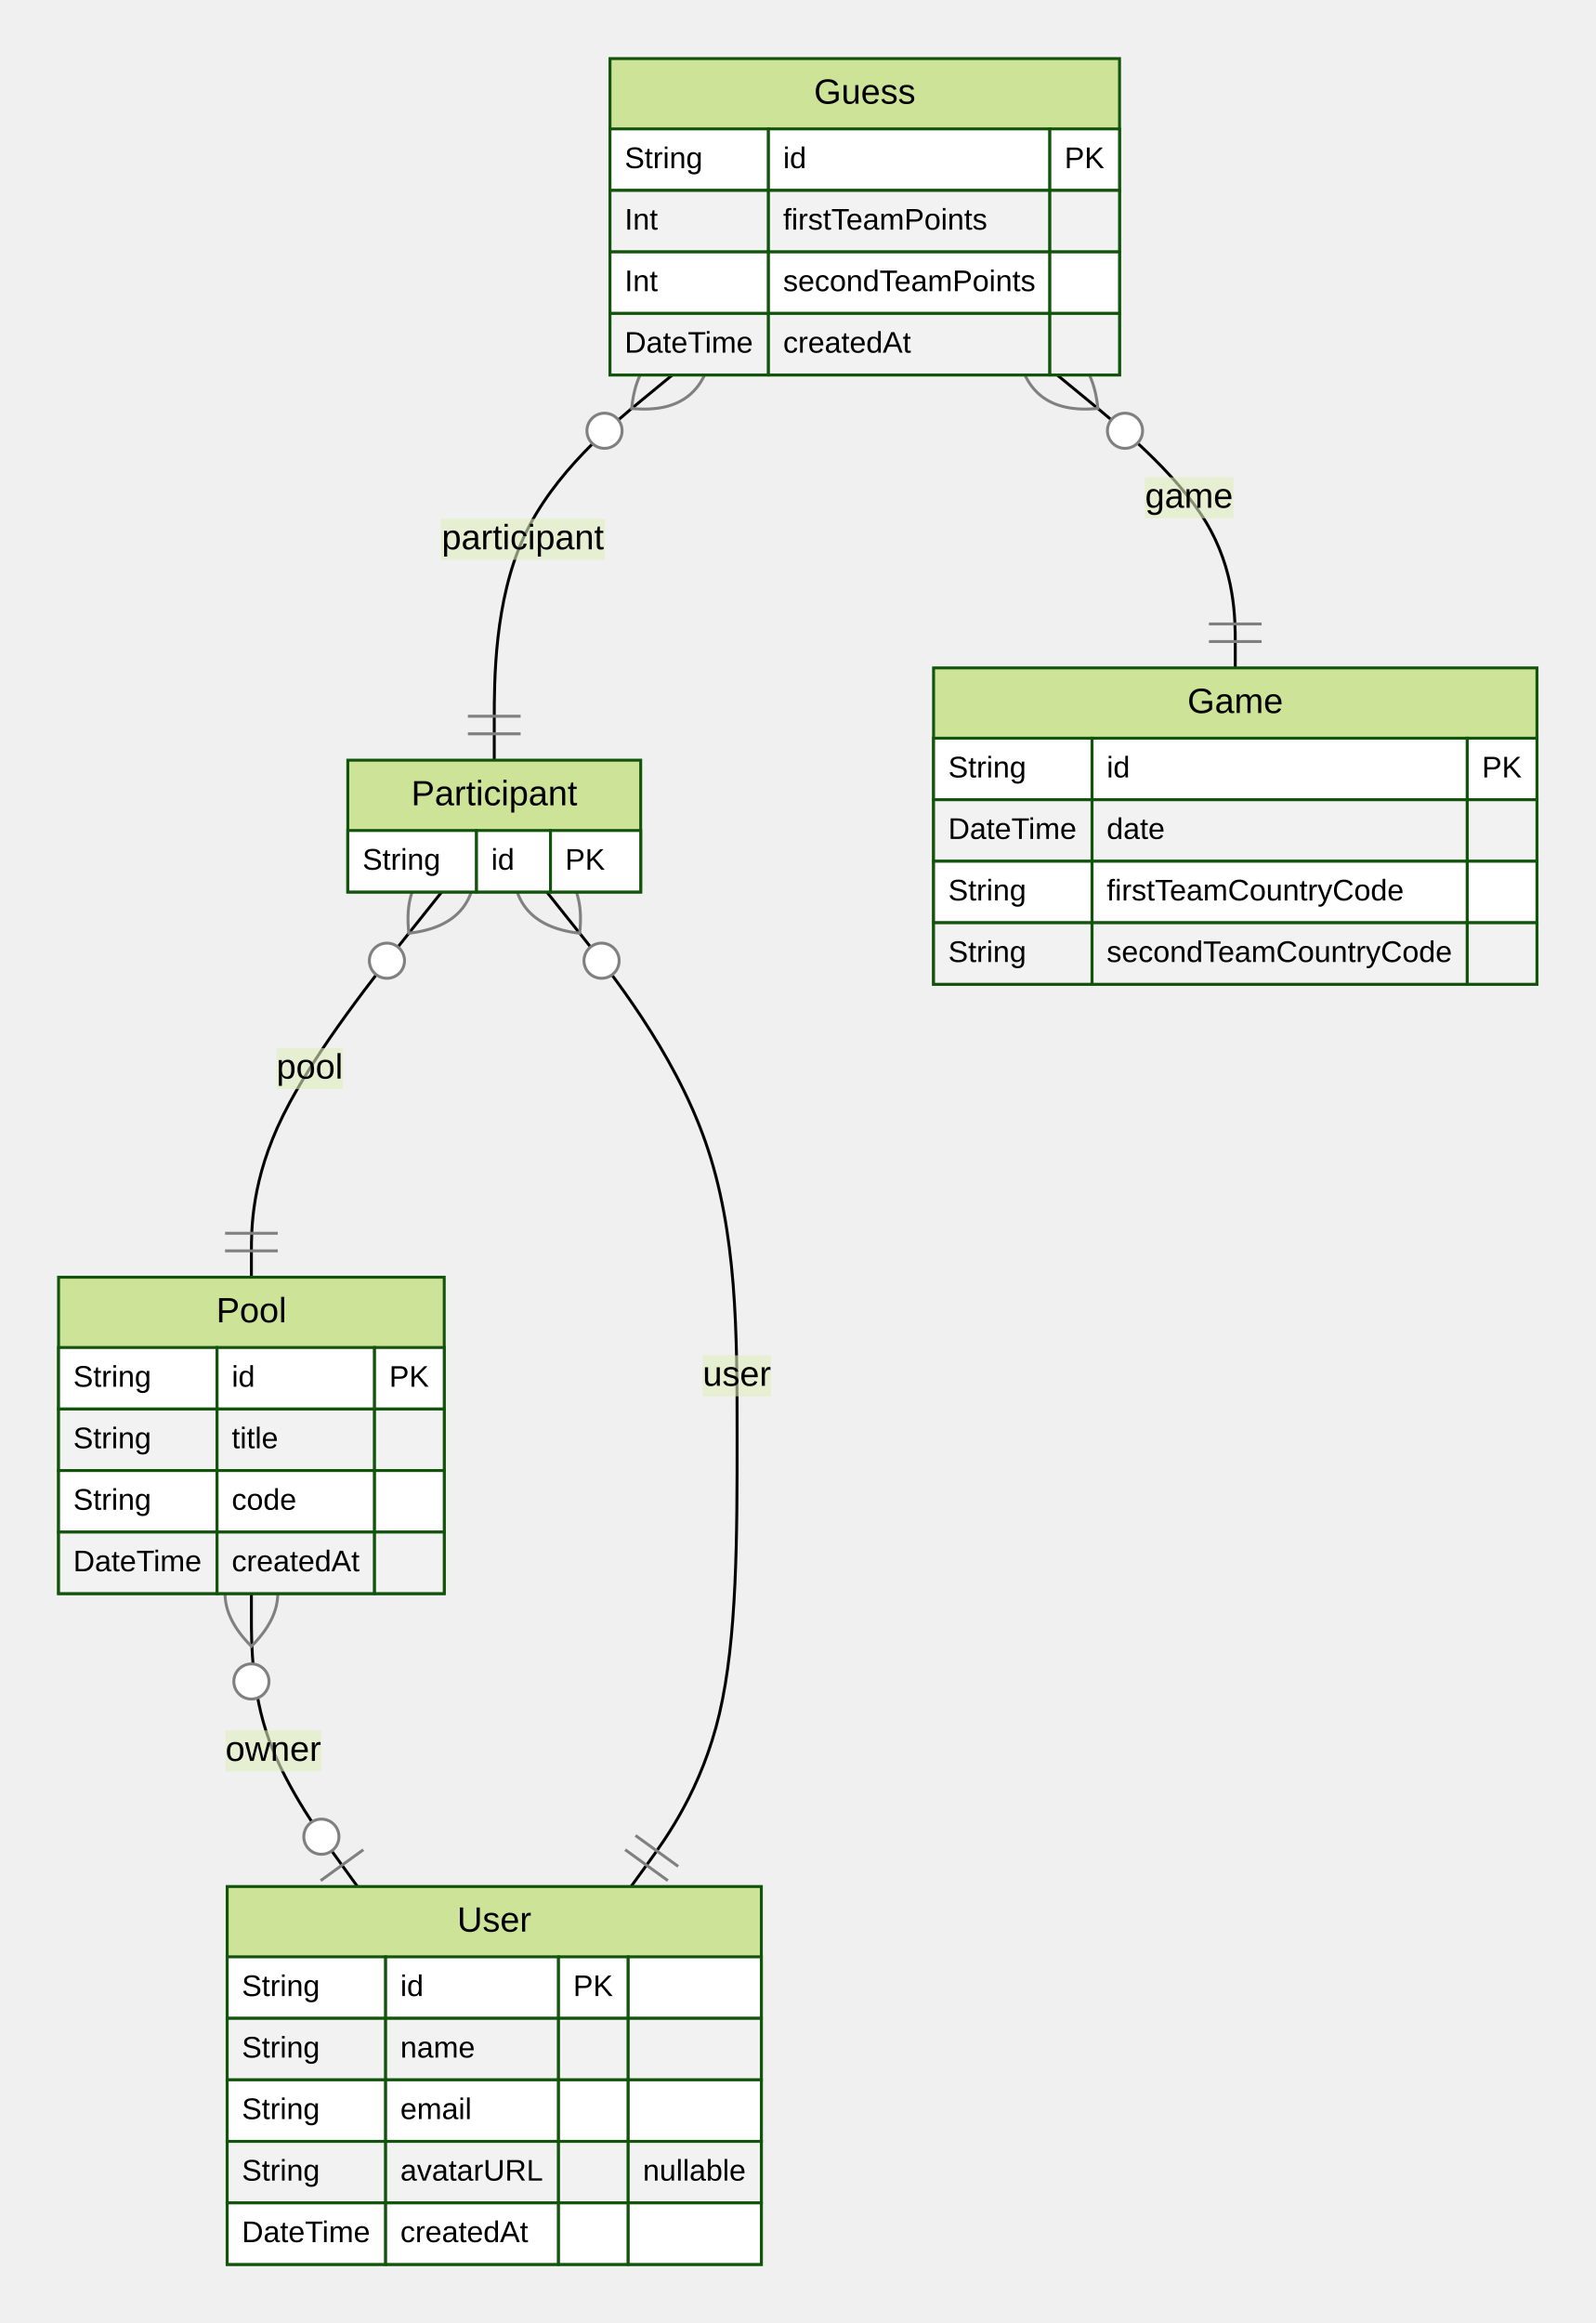
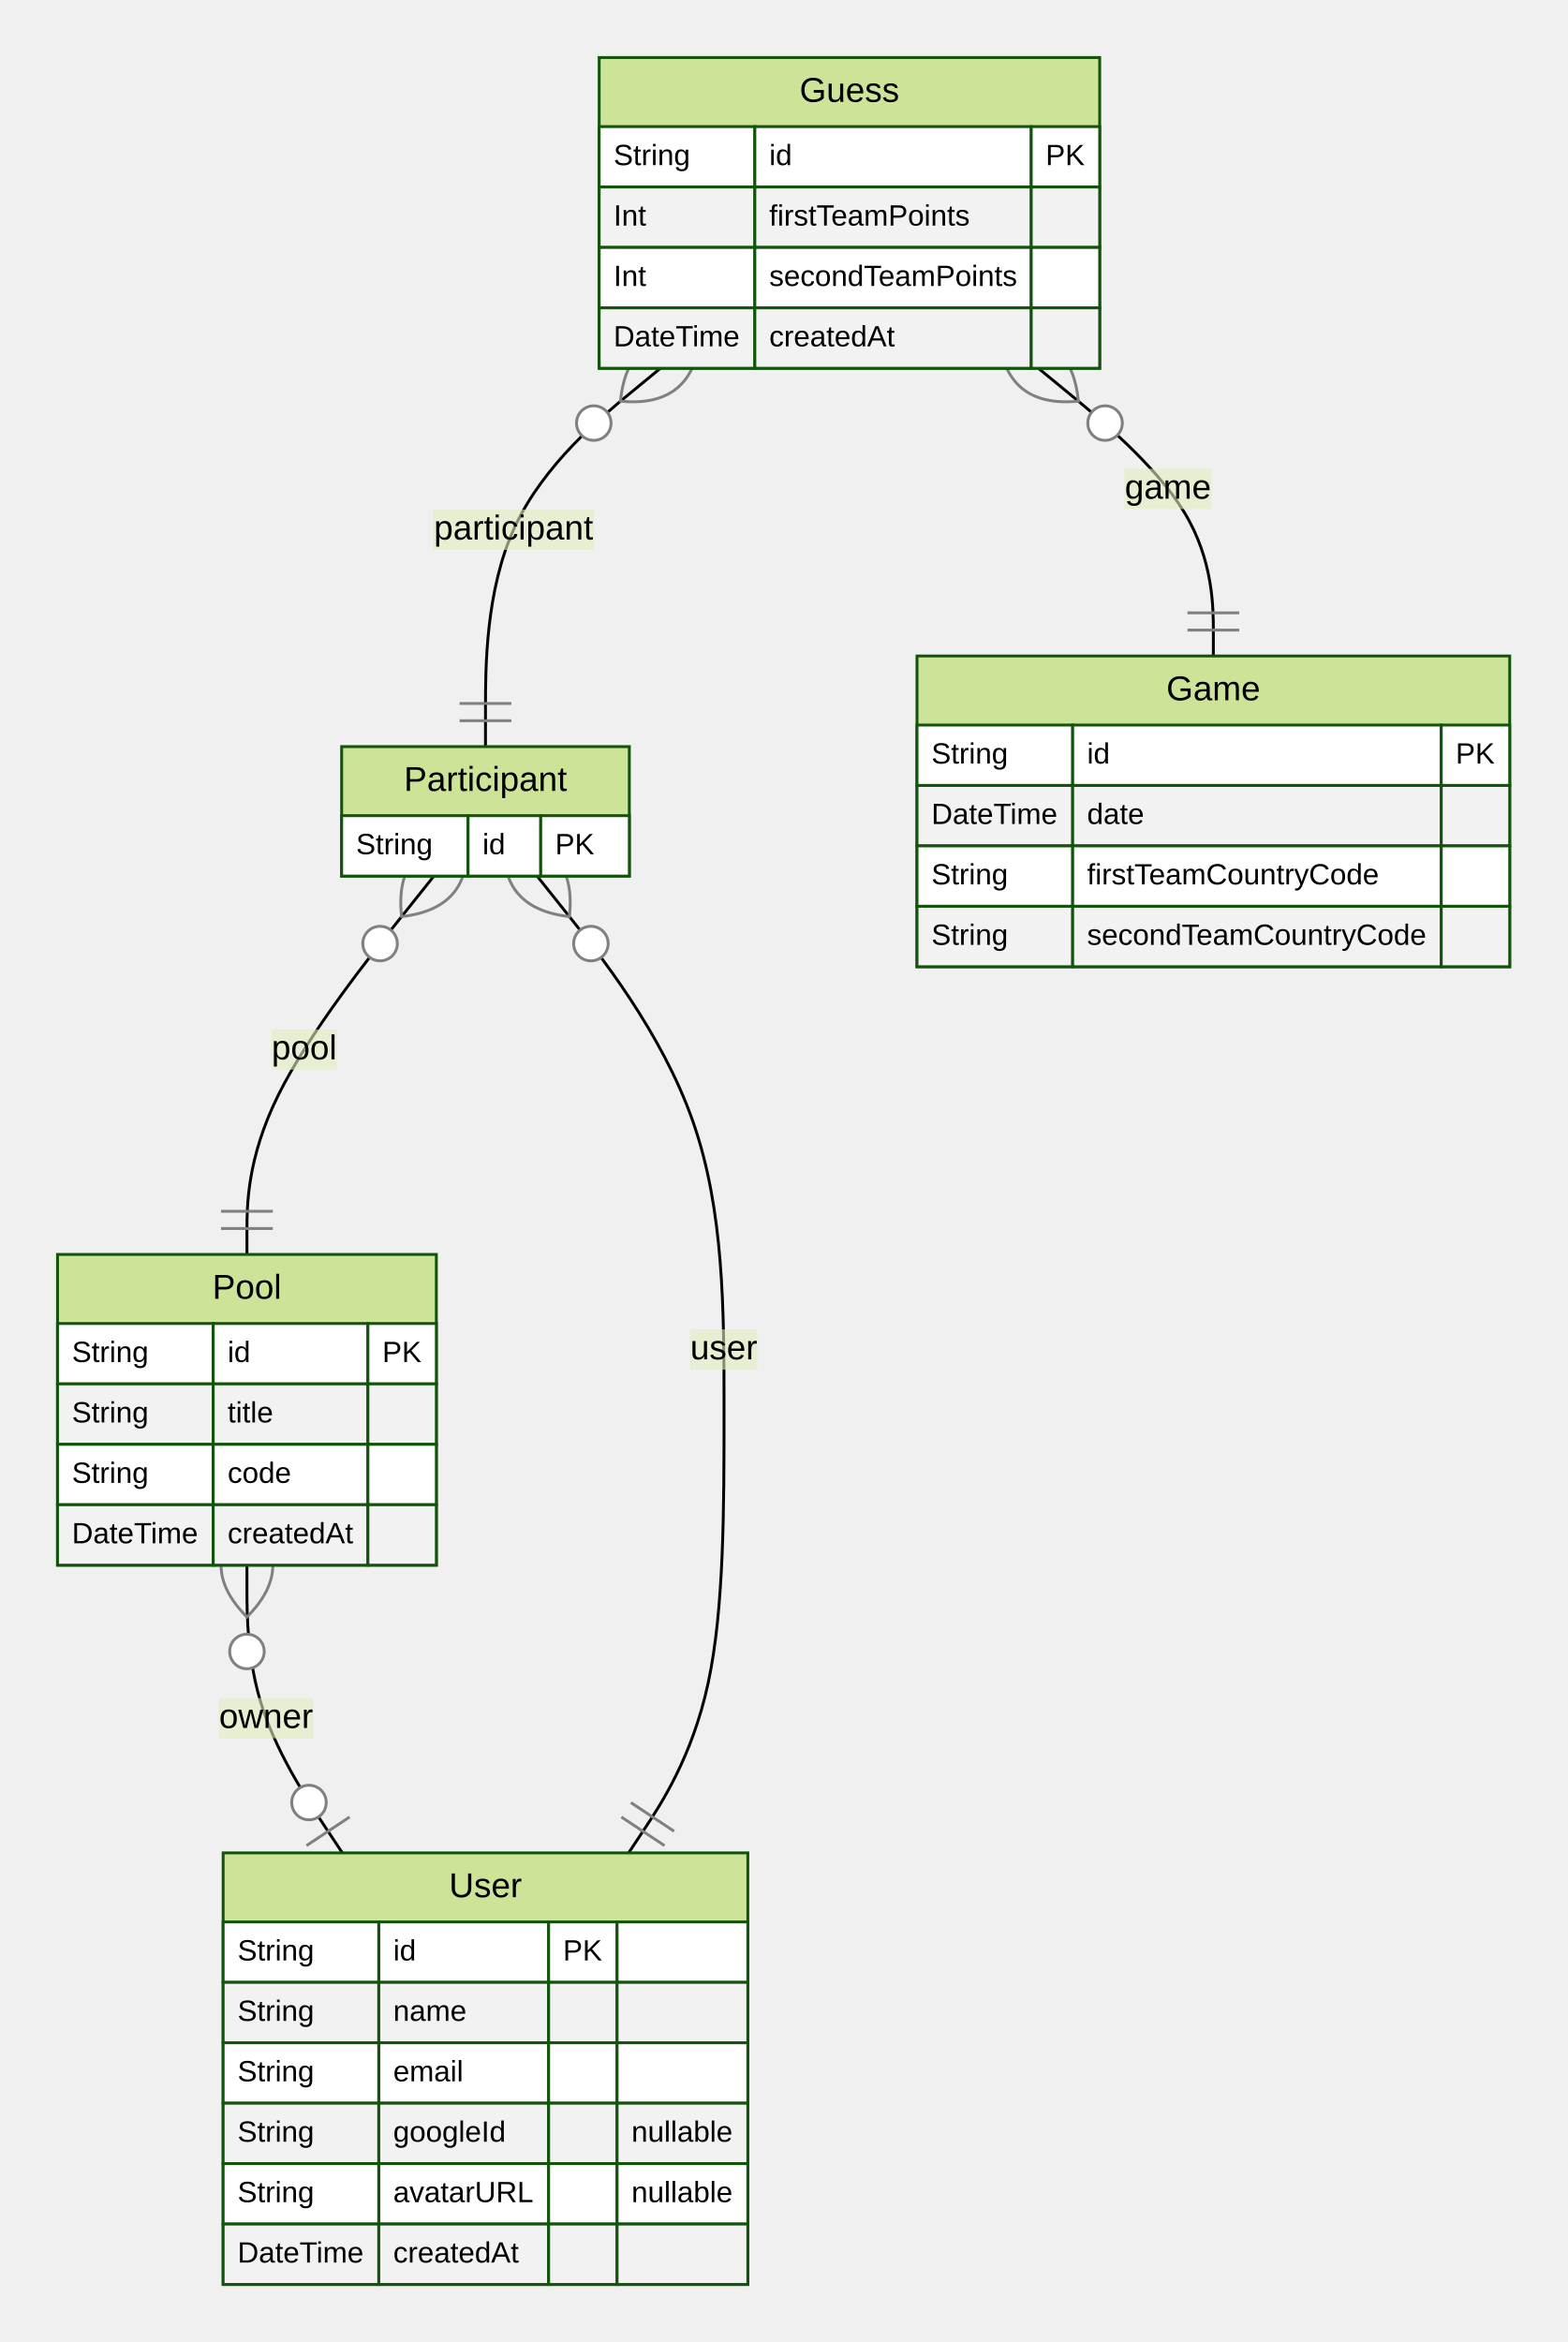
- <svg xmlns="http://www.w3.org/2000/svg" aria-labelledby="chart-title-mermaid-0 chart-desc-mermaid-0" role="img" viewBox="0 0 544.791 793" style="max-width: 544.791px; background-color: white;" width="100%" id="mermaid-0">
+ <svg xmlns="http://www.w3.org/2000/svg" aria-labelledby="chart-title-mermaid-0 chart-desc-mermaid-0" role="img" viewBox="0 0 544.791 814" style="max-width: 544.791px; background-color: white;" width="100%" id="mermaid-0">
  <style>#mermaid-0 {font-family:"trebuchet ms",verdana,arial,sans-serif;font-size:16px;fill:#000000;}#mermaid-0 .error-icon{fill:#552222;}#mermaid-0 .error-text{fill:#552222;stroke:#552222;}#mermaid-0 .edge-thickness-normal{stroke-width:2px;}#mermaid-0 .edge-thickness-thick{stroke-width:3.5px;}#mermaid-0 .edge-pattern-solid{stroke-dasharray:0;}#mermaid-0 .edge-pattern-dashed{stroke-dasharray:3;}#mermaid-0 .edge-pattern-dotted{stroke-dasharray:2;}#mermaid-0 .marker{fill:#000000;stroke:#000000;}#mermaid-0 .marker.cross{stroke:#000000;}#mermaid-0 svg{font-family:"trebuchet ms",verdana,arial,sans-serif;font-size:16px;}#mermaid-0 .entityBox{fill:#cde498;stroke:#13540c;}#mermaid-0 .attributeBoxOdd{fill:#ffffff;stroke:#13540c;}#mermaid-0 .attributeBoxEven{fill:#f2f2f2;stroke:#13540c;}#mermaid-0 .relationshipLabelBox{fill:hsl(78.158, 58.462%, 84.51%);opacity:0.7;background-color:hsl(78.158, 58.462%, 84.51%);}#mermaid-0 .relationshipLabelBox rect{opacity:0.5;}#mermaid-0 .relationshipLine{stroke:#000000;}#mermaid-0 :root{--mermaid-font-family:"trebuchet ms",verdana,arial,sans-serif;}</style>
  <g />
  <defs>
    <marker orient="auto" markerHeight="18" markerWidth="18" refY="9" refX="0" id="ONLY_ONE_START">
      <path d="M9,0 L9,18 M15,0 L15,18" fill="none" stroke="gray" />
    </marker>
  </defs>
  <defs>
    <marker orient="auto" markerHeight="18" markerWidth="18" refY="9" refX="18" id="ONLY_ONE_END">
      <path d="M3,0 L3,18 M9,0 L9,18" fill="none" stroke="gray" />
    </marker>
  </defs>
  <defs>
    <marker orient="auto" markerHeight="18" markerWidth="30" refY="9" refX="0" id="ZERO_OR_ONE_START">
      <circle r="6" cy="9" cx="21" fill="white" stroke="gray" />
      <path d="M9,0 L9,18" fill="none" stroke="gray" />
    </marker>
  </defs>
  <defs>
    <marker orient="auto" markerHeight="18" markerWidth="30" refY="9" refX="30" id="ZERO_OR_ONE_END">
      <circle r="6" cy="9" cx="9" fill="white" stroke="gray" />
      <path d="M21,0 L21,18" fill="none" stroke="gray" />
    </marker>
  </defs>
  <defs>
    <marker orient="auto" markerHeight="36" markerWidth="45" refY="18" refX="18" id="ONE_OR_MORE_START">
      <path d="M0,18 Q 18,0 36,18 Q 18,36 0,18 M42,9 L42,27" fill="none" stroke="gray" />
    </marker>
  </defs>
  <defs>
    <marker orient="auto" markerHeight="36" markerWidth="45" refY="18" refX="27" id="ONE_OR_MORE_END">
      <path d="M3,9 L3,27 M9,18 Q27,0 45,18 Q27,36 9,18" fill="none" stroke="gray" />
    </marker>
  </defs>
  <defs>
    <marker orient="auto" markerHeight="36" markerWidth="57" refY="18" refX="18" id="ZERO_OR_MORE_START">
      <circle r="6" cy="18" cx="48" fill="white" stroke="gray" />
      <path d="M0,18 Q18,0 36,18 Q18,36 0,18" fill="none" stroke="gray" />
    </marker>
  </defs>
  <defs>
    <marker orient="auto" markerHeight="36" markerWidth="57" refY="18" refX="39" id="ZERO_OR_MORE_END">
      <circle r="6" cy="18" cx="9" fill="white" stroke="gray" />
      <path d="M21,18 Q39,0 57,18 Q39,36 21,18" fill="none" stroke="gray" />
    </marker>
  </defs>
-   <path marker-start="url(#ZERO_OR_MORE_START)" marker-end="url(#ZERO_OR_ONE_END)" fill="none" stroke="gray" d="M85.841,544L85.841,552.333C85.841,560.667,85.841,577.333,91.876,594C97.911,610.667,109.981,627.333,116.016,635.667L122.051,644" class="er relationshipLine" />
-   <path marker-start="url(#ZERO_OR_MORE_START)" marker-end="url(#ONLY_ONE_END)" fill="none" stroke="gray" d="M186.702,304.5L197.532,318.083C208.362,331.667,230.023,358.833,240.853,389.75C251.683,420.667,251.683,455.333,251.683,490C251.683,524.667,251.683,559.333,245.648,585C239.613,610.667,227.543,627.333,221.508,635.667L215.473,644" class="er relationshipLine" />
+   <path marker-start="url(#ZERO_OR_MORE_START)" marker-end="url(#ZERO_OR_ONE_END)" fill="none" stroke="gray" d="M85.841,544L85.841,552.333C85.841,560.667,85.841,577.333,91.37,594C96.898,610.667,107.954,627.333,113.482,635.667L119.01,644" class="er relationshipLine" />
+   <path marker-start="url(#ZERO_OR_MORE_START)" marker-end="url(#ONLY_ONE_END)" fill="none" stroke="gray" d="M186.702,304.5L197.532,318.083C208.362,331.667,230.023,358.833,240.853,389.75C251.683,420.667,251.683,455.333,251.683,490C251.683,524.667,251.683,559.333,246.155,585C240.627,610.667,229.571,627.333,224.043,635.667L218.515,644" class="er relationshipLine" />
  <path marker-start="url(#ZERO_OR_MORE_START)" marker-end="url(#ONLY_ONE_END)" fill="none" stroke="gray" d="M150.823,304.5L139.992,318.083C129.162,331.667,107.502,358.833,96.672,380.75C85.841,402.667,85.841,419.333,85.841,427.667L85.841,436" class="er relationshipLine" />
  <path marker-start="url(#ZERO_OR_MORE_START)" marker-end="url(#ONLY_ONE_END)" fill="none" stroke="gray" d="M229.583,128L219.446,136.333C209.309,144.667,189.036,161.333,178.899,183.25C168.762,205.167,168.762,232.333,168.762,245.917L168.762,259.5" class="er relationshipLine" />
  <path marker-start="url(#ZERO_OR_MORE_START)" marker-end="url(#ONLY_ONE_END)" fill="none" stroke="gray" d="M360.956,128L371.093,136.333C381.23,144.667,401.503,161.333,411.64,178C421.777,194.667,421.777,211.333,421.777,219.667L421.777,228" class="er relationshipLine" />
  <g transform="translate(20,436 )" id="Pool">
    <rect height="108" width="131.683" y="0" x="0" stroke="gray" fill-opacity="100%" fill="honeydew" class="er entityBox" />
    <text transform="translate(65.84149,12)" style="font-family: &quot;trebuchet ms&quot;, verdana, arial, sans-serif;; font-size: 12px" text-anchor="middle" dominant-baseline="middle" y="0" x="0" id="entity-Pool" class="er entityLabel">Pool</text>
    <rect height="21" width="54.113" y="24" x="0" stroke="gray" fill-opacity="100%" fill="honeydew" class="er attributeBoxOdd" />
    <text transform="translate(5,34.5)" style="font-family: &quot;trebuchet ms&quot;, verdana, arial, sans-serif;; font-size: 10.2px" text-anchor="left" dominant-baseline="middle" y="0" x="0" id="entity-Pool-attr-1-type" class="er entityLabel">String</text>
    <rect height="21" width="53.775" y="24" x="54.113" stroke="gray" fill-opacity="100%" fill="honeydew" class="er attributeBoxOdd" />
    <text transform="translate(59.11313,34.5)" style="font-family: &quot;trebuchet ms&quot;, verdana, arial, sans-serif;; font-size: 10.2px" text-anchor="left" dominant-baseline="middle" y="0" x="0" id="entity-Pool-attr-1-name" class="er entityLabel">id</text>
    <rect height="21" width="23.795" y="24" x="107.888" stroke="gray" fill-opacity="100%" fill="honeydew" class="er attributeBoxOdd" />
    <text transform="translate(112.888,34.5)" style="font-family: &quot;trebuchet ms&quot;, verdana, arial, sans-serif;; font-size: 10.2px" text-anchor="left" dominant-baseline="middle" y="0" x="0" id="entity-Pool-attr-1-key" class="er entityLabel">PK</text>
    <rect height="21" width="54.113" y="45" x="0" stroke="gray" fill-opacity="100%" fill="honeydew" class="er attributeBoxEven" />
    <text transform="translate(5,55.5)" style="font-family: &quot;trebuchet ms&quot;, verdana, arial, sans-serif;; font-size: 10.2px" text-anchor="left" dominant-baseline="middle" y="0" x="0" id="entity-Pool-attr-2-type" class="er entityLabel">String</text>
    <rect height="21" width="53.775" y="45" x="54.113" stroke="gray" fill-opacity="100%" fill="honeydew" class="er attributeBoxEven" />
    <text transform="translate(59.11313,55.5)" style="font-family: &quot;trebuchet ms&quot;, verdana, arial, sans-serif;; font-size: 10.2px" text-anchor="left" dominant-baseline="middle" y="0" x="0" id="entity-Pool-attr-2-name" class="er entityLabel">title</text>
    <rect height="21" width="23.795" y="45" x="107.888" stroke="gray" fill-opacity="100%" fill="honeydew" class="er attributeBoxEven" />
    <text transform="translate(112.888,55.5)" style="font-family: &quot;trebuchet ms&quot;, verdana, arial, sans-serif;; font-size: 10.2px" text-anchor="left" dominant-baseline="middle" y="0" x="0" id="entity-Pool-attr-2-key" class="er entityLabel" />
    <rect height="21" width="54.113" y="66" x="0" stroke="gray" fill-opacity="100%" fill="honeydew" class="er attributeBoxOdd" />
    <text transform="translate(5,76.5)" style="font-family: &quot;trebuchet ms&quot;, verdana, arial, sans-serif;; font-size: 10.2px" text-anchor="left" dominant-baseline="middle" y="0" x="0" id="entity-Pool-attr-3-type" class="er entityLabel">String</text>
    <rect height="21" width="53.775" y="66" x="54.113" stroke="gray" fill-opacity="100%" fill="honeydew" class="er attributeBoxOdd" />
    <text transform="translate(59.11313,76.5)" style="font-family: &quot;trebuchet ms&quot;, verdana, arial, sans-serif;; font-size: 10.2px" text-anchor="left" dominant-baseline="middle" y="0" x="0" id="entity-Pool-attr-3-name" class="er entityLabel">code</text>
    <rect height="21" width="23.795" y="66" x="107.888" stroke="gray" fill-opacity="100%" fill="honeydew" class="er attributeBoxOdd" />
    <text transform="translate(112.888,76.5)" style="font-family: &quot;trebuchet ms&quot;, verdana, arial, sans-serif;; font-size: 10.2px" text-anchor="left" dominant-baseline="middle" y="0" x="0" id="entity-Pool-attr-3-key" class="er entityLabel" />
    <rect height="21" width="54.113" y="87" x="0" stroke="gray" fill-opacity="100%" fill="honeydew" class="er attributeBoxEven" />
    <text transform="translate(5,97.5)" style="font-family: &quot;trebuchet ms&quot;, verdana, arial, sans-serif;; font-size: 10.2px" text-anchor="left" dominant-baseline="middle" y="0" x="0" id="entity-Pool-attr-4-type" class="er entityLabel">DateTime</text>
    <rect height="21" width="53.775" y="87" x="54.113" stroke="gray" fill-opacity="100%" fill="honeydew" class="er attributeBoxEven" />
    <text transform="translate(59.11313,97.5)" style="font-family: &quot;trebuchet ms&quot;, verdana, arial, sans-serif;; font-size: 10.2px" text-anchor="left" dominant-baseline="middle" y="0" x="0" id="entity-Pool-attr-4-name" class="er entityLabel">createdAt</text>
    <rect height="21" width="23.795" y="87" x="107.888" stroke="gray" fill-opacity="100%" fill="honeydew" class="er attributeBoxEven" />
    <text transform="translate(112.888,97.5)" style="font-family: &quot;trebuchet ms&quot;, verdana, arial, sans-serif;; font-size: 10.2px" text-anchor="left" dominant-baseline="middle" y="0" x="0" id="entity-Pool-attr-4-key" class="er entityLabel" />
  </g>
  <g transform="translate(118.7622,259.5 )" id="Participant">
    <rect height="45" width="100" y="0" x="0" stroke="gray" fill-opacity="100%" fill="honeydew" class="er entityBox" />
    <text transform="translate(50,12)" style="font-family: &quot;trebuchet ms&quot;, verdana, arial, sans-serif;; font-size: 12px" text-anchor="middle" dominant-baseline="middle" y="0" x="0" id="entity-Participant" class="er entityLabel">Participant</text>
    <rect height="21" width="43.945" y="24" x="0" stroke="gray" fill-opacity="100%" fill="honeydew" class="er attributeBoxOdd" />
    <text transform="translate(5,34.5)" style="font-family: &quot;trebuchet ms&quot;, verdana, arial, sans-serif;; font-size: 10.2px" text-anchor="left" dominant-baseline="middle" y="0" x="0" id="entity-Participant-attr-1-type" class="er entityLabel">String</text>
    <rect height="21" width="25.262" y="24" x="43.945" stroke="gray" fill-opacity="100%" fill="honeydew" class="er attributeBoxOdd" />
    <text transform="translate(48.94526,34.5)" style="font-family: &quot;trebuchet ms&quot;, verdana, arial, sans-serif;; font-size: 10.2px" text-anchor="left" dominant-baseline="middle" y="0" x="0" id="entity-Participant-attr-1-name" class="er entityLabel">id</text>
    <rect height="21" width="30.793" y="24" x="69.207" stroke="gray" fill-opacity="100%" fill="honeydew" class="er attributeBoxOdd" />
    <text transform="translate(74.20681,34.5)" style="font-family: &quot;trebuchet ms&quot;, verdana, arial, sans-serif;; font-size: 10.2px" text-anchor="left" dominant-baseline="middle" y="0" x="0" id="entity-Participant-attr-1-key" class="er entityLabel">PK</text>
  </g>
  <g transform="translate(77.56744,644 )" id="User">
-     <rect height="129" width="182.39" y="0" x="0" stroke="gray" fill-opacity="100%" fill="honeydew" class="er entityBox" />
+     <rect height="150" width="182.39" y="0" x="0" stroke="gray" fill-opacity="100%" fill="honeydew" class="er entityBox" />
    <text transform="translate(91.19479,12)" style="font-family: &quot;trebuchet ms&quot;, verdana, arial, sans-serif;; font-size: 12px" text-anchor="middle" dominant-baseline="middle" y="0" x="0" id="entity-User" class="er entityLabel">User</text>
    <rect height="21" width="54.113" y="24" x="0" stroke="gray" fill-opacity="100%" fill="honeydew" class="er attributeBoxOdd" />
    <text transform="translate(5,34.5)" style="font-family: &quot;trebuchet ms&quot;, verdana, arial, sans-serif;; font-size: 10.2px" text-anchor="left" dominant-baseline="middle" y="0" x="0" id="entity-User-attr-1-type" class="er entityLabel">String</text>
    <rect height="21" width="59.028" y="24" x="54.113" stroke="gray" fill-opacity="100%" fill="honeydew" class="er attributeBoxOdd" />
    <text transform="translate(59.11313,34.5)" style="font-family: &quot;trebuchet ms&quot;, verdana, arial, sans-serif;; font-size: 10.2px" text-anchor="left" dominant-baseline="middle" y="0" x="0" id="entity-User-attr-1-name" class="er entityLabel">id</text>
    <rect height="21" width="23.795" y="24" x="113.141" stroke="gray" fill-opacity="100%" fill="honeydew" class="er attributeBoxOdd" />
    <text transform="translate(118.1414,34.5)" style="font-family: &quot;trebuchet ms&quot;, verdana, arial, sans-serif;; font-size: 10.2px" text-anchor="left" dominant-baseline="middle" y="0" x="0" id="entity-User-attr-1-key" class="er entityLabel">PK</text>
    <rect height="21" width="45.453" y="24" x="136.936" stroke="gray" fill-opacity="100%" fill="honeydew" class="er attributeBoxOdd" />
    <text transform="translate(141.9364,34.5)" style="font-family: &quot;trebuchet ms&quot;, verdana, arial, sans-serif;; font-size: 10.2px" text-anchor="left" dominant-baseline="middle" y="0" x="0" id="entity-User-attr-1-comment" class="er entityLabel" />
    <rect height="21" width="54.113" y="45" x="0" stroke="gray" fill-opacity="100%" fill="honeydew" class="er attributeBoxEven" />
    <text transform="translate(5,55.5)" style="font-family: &quot;trebuchet ms&quot;, verdana, arial, sans-serif;; font-size: 10.2px" text-anchor="left" dominant-baseline="middle" y="0" x="0" id="entity-User-attr-2-type" class="er entityLabel">String</text>
    <rect height="21" width="59.028" y="45" x="54.113" stroke="gray" fill-opacity="100%" fill="honeydew" class="er attributeBoxEven" />
    <text transform="translate(59.11313,55.5)" style="font-family: &quot;trebuchet ms&quot;, verdana, arial, sans-serif;; font-size: 10.2px" text-anchor="left" dominant-baseline="middle" y="0" x="0" id="entity-User-attr-2-name" class="er entityLabel">name</text>
    <rect height="21" width="23.795" y="45" x="113.141" stroke="gray" fill-opacity="100%" fill="honeydew" class="er attributeBoxEven" />
    <text transform="translate(118.1414,55.5)" style="font-family: &quot;trebuchet ms&quot;, verdana, arial, sans-serif;; font-size: 10.2px" text-anchor="left" dominant-baseline="middle" y="0" x="0" id="entity-User-attr-2-key" class="er entityLabel" />
    <rect height="21" width="45.453" y="45" x="136.936" stroke="gray" fill-opacity="100%" fill="honeydew" class="er attributeBoxEven" />
    <text transform="translate(141.9364,55.5)" style="font-family: &quot;trebuchet ms&quot;, verdana, arial, sans-serif;; font-size: 10.2px" text-anchor="left" dominant-baseline="middle" y="0" x="0" id="entity-User-attr-2-comment" class="er entityLabel" />
    <rect height="21" width="54.113" y="66" x="0" stroke="gray" fill-opacity="100%" fill="honeydew" class="er attributeBoxOdd" />
    <text transform="translate(5,76.5)" style="font-family: &quot;trebuchet ms&quot;, verdana, arial, sans-serif;; font-size: 10.2px" text-anchor="left" dominant-baseline="middle" y="0" x="0" id="entity-User-attr-3-type" class="er entityLabel">String</text>
    <rect height="21" width="59.028" y="66" x="54.113" stroke="gray" fill-opacity="100%" fill="honeydew" class="er attributeBoxOdd" />
    <text transform="translate(59.11313,76.5)" style="font-family: &quot;trebuchet ms&quot;, verdana, arial, sans-serif;; font-size: 10.2px" text-anchor="left" dominant-baseline="middle" y="0" x="0" id="entity-User-attr-3-name" class="er entityLabel">email</text>
    <rect height="21" width="23.795" y="66" x="113.141" stroke="gray" fill-opacity="100%" fill="honeydew" class="er attributeBoxOdd" />
    <text transform="translate(118.1414,76.5)" style="font-family: &quot;trebuchet ms&quot;, verdana, arial, sans-serif;; font-size: 10.2px" text-anchor="left" dominant-baseline="middle" y="0" x="0" id="entity-User-attr-3-key" class="er entityLabel" />
    <rect height="21" width="45.453" y="66" x="136.936" stroke="gray" fill-opacity="100%" fill="honeydew" class="er attributeBoxOdd" />
    <text transform="translate(141.9364,76.5)" style="font-family: &quot;trebuchet ms&quot;, verdana, arial, sans-serif;; font-size: 10.2px" text-anchor="left" dominant-baseline="middle" y="0" x="0" id="entity-User-attr-3-comment" class="er entityLabel" />
    <rect height="21" width="54.113" y="87" x="0" stroke="gray" fill-opacity="100%" fill="honeydew" class="er attributeBoxEven" />
    <text transform="translate(5,97.5)" style="font-family: &quot;trebuchet ms&quot;, verdana, arial, sans-serif;; font-size: 10.2px" text-anchor="left" dominant-baseline="middle" y="0" x="0" id="entity-User-attr-4-type" class="er entityLabel">String</text>
    <rect height="21" width="59.028" y="87" x="54.113" stroke="gray" fill-opacity="100%" fill="honeydew" class="er attributeBoxEven" />
-     <text transform="translate(59.11313,97.5)" style="font-family: &quot;trebuchet ms&quot;, verdana, arial, sans-serif;; font-size: 10.2px" text-anchor="left" dominant-baseline="middle" y="0" x="0" id="entity-User-attr-4-name" class="er entityLabel">avatarURL</text>
+     <text transform="translate(59.11313,97.5)" style="font-family: &quot;trebuchet ms&quot;, verdana, arial, sans-serif;; font-size: 10.2px" text-anchor="left" dominant-baseline="middle" y="0" x="0" id="entity-User-attr-4-name" class="er entityLabel">googleId</text>
    <rect height="21" width="23.795" y="87" x="113.141" stroke="gray" fill-opacity="100%" fill="honeydew" class="er attributeBoxEven" />
    <text transform="translate(118.1414,97.5)" style="font-family: &quot;trebuchet ms&quot;, verdana, arial, sans-serif;; font-size: 10.2px" text-anchor="left" dominant-baseline="middle" y="0" x="0" id="entity-User-attr-4-key" class="er entityLabel" />
    <rect height="21" width="45.453" y="87" x="136.936" stroke="gray" fill-opacity="100%" fill="honeydew" class="er attributeBoxEven" />
    <text transform="translate(141.9364,97.5)" style="font-family: &quot;trebuchet ms&quot;, verdana, arial, sans-serif;; font-size: 10.2px" text-anchor="left" dominant-baseline="middle" y="0" x="0" id="entity-User-attr-4-comment" class="er entityLabel">nullable</text>
    <rect height="21" width="54.113" y="108" x="0" stroke="gray" fill-opacity="100%" fill="honeydew" class="er attributeBoxOdd" />
-     <text transform="translate(5,118.5)" style="font-family: &quot;trebuchet ms&quot;, verdana, arial, sans-serif;; font-size: 10.2px" text-anchor="left" dominant-baseline="middle" y="0" x="0" id="entity-User-attr-5-type" class="er entityLabel">DateTime</text>
+     <text transform="translate(5,118.5)" style="font-family: &quot;trebuchet ms&quot;, verdana, arial, sans-serif;; font-size: 10.2px" text-anchor="left" dominant-baseline="middle" y="0" x="0" id="entity-User-attr-5-type" class="er entityLabel">String</text>
    <rect height="21" width="59.028" y="108" x="54.113" stroke="gray" fill-opacity="100%" fill="honeydew" class="er attributeBoxOdd" />
-     <text transform="translate(59.11313,118.5)" style="font-family: &quot;trebuchet ms&quot;, verdana, arial, sans-serif;; font-size: 10.2px" text-anchor="left" dominant-baseline="middle" y="0" x="0" id="entity-User-attr-5-name" class="er entityLabel">createdAt</text>
+     <text transform="translate(59.11313,118.5)" style="font-family: &quot;trebuchet ms&quot;, verdana, arial, sans-serif;; font-size: 10.2px" text-anchor="left" dominant-baseline="middle" y="0" x="0" id="entity-User-attr-5-name" class="er entityLabel">avatarURL</text>
    <rect height="21" width="23.795" y="108" x="113.141" stroke="gray" fill-opacity="100%" fill="honeydew" class="er attributeBoxOdd" />
    <text transform="translate(118.1414,118.5)" style="font-family: &quot;trebuchet ms&quot;, verdana, arial, sans-serif;; font-size: 10.2px" text-anchor="left" dominant-baseline="middle" y="0" x="0" id="entity-User-attr-5-key" class="er entityLabel" />
    <rect height="21" width="45.453" y="108" x="136.936" stroke="gray" fill-opacity="100%" fill="honeydew" class="er attributeBoxOdd" />
-     <text transform="translate(141.9364,118.5)" style="font-family: &quot;trebuchet ms&quot;, verdana, arial, sans-serif;; font-size: 10.2px" text-anchor="left" dominant-baseline="middle" y="0" x="0" id="entity-User-attr-5-comment" class="er entityLabel" />
+     <text transform="translate(141.9364,118.5)" style="font-family: &quot;trebuchet ms&quot;, verdana, arial, sans-serif;; font-size: 10.2px" text-anchor="left" dominant-baseline="middle" y="0" x="0" id="entity-User-attr-5-comment" class="er entityLabel">nullable</text>
+     <rect height="21" width="54.113" y="129" x="0" stroke="gray" fill-opacity="100%" fill="honeydew" class="er attributeBoxEven" />
+     <text transform="translate(5,139.5)" style="font-family: &quot;trebuchet ms&quot;, verdana, arial, sans-serif;; font-size: 10.2px" text-anchor="left" dominant-baseline="middle" y="0" x="0" id="entity-User-attr-6-type" class="er entityLabel">DateTime</text>
+     <rect height="21" width="59.028" y="129" x="54.113" stroke="gray" fill-opacity="100%" fill="honeydew" class="er attributeBoxEven" />
+     <text transform="translate(59.11313,139.5)" style="font-family: &quot;trebuchet ms&quot;, verdana, arial, sans-serif;; font-size: 10.2px" text-anchor="left" dominant-baseline="middle" y="0" x="0" id="entity-User-attr-6-name" class="er entityLabel">createdAt</text>
+     <rect height="21" width="23.795" y="129" x="113.141" stroke="gray" fill-opacity="100%" fill="honeydew" class="er attributeBoxEven" />
+     <text transform="translate(118.1414,139.5)" style="font-family: &quot;trebuchet ms&quot;, verdana, arial, sans-serif;; font-size: 10.2px" text-anchor="left" dominant-baseline="middle" y="0" x="0" id="entity-User-attr-6-key" class="er entityLabel" />
+     <rect height="21" width="45.453" y="129" x="136.936" stroke="gray" fill-opacity="100%" fill="honeydew" class="er attributeBoxEven" />
+     <text transform="translate(141.9364,139.5)" style="font-family: &quot;trebuchet ms&quot;, verdana, arial, sans-serif;; font-size: 10.2px" text-anchor="left" dominant-baseline="middle" y="0" x="0" id="entity-User-attr-6-comment" class="er entityLabel" />
  </g>
  <g transform="translate(318.7622,228 )" id="Game">
    <rect height="108" width="206.029" y="0" x="0" stroke="gray" fill-opacity="100%" fill="honeydew" class="er entityBox" />
    <text transform="translate(103.0145,12)" style="font-family: &quot;trebuchet ms&quot;, verdana, arial, sans-serif;; font-size: 12px" text-anchor="middle" dominant-baseline="middle" y="0" x="0" id="entity-Game" class="er entityLabel">Game</text>
    <rect height="21" width="54.113" y="24" x="0" stroke="gray" fill-opacity="100%" fill="honeydew" class="er attributeBoxOdd" />
    <text transform="translate(5,34.5)" style="font-family: &quot;trebuchet ms&quot;, verdana, arial, sans-serif;; font-size: 10.2px" text-anchor="left" dominant-baseline="middle" y="0" x="0" id="entity-Game-attr-1-type" class="er entityLabel">String</text>
    <rect height="21" width="128.121" y="24" x="54.113" stroke="gray" fill-opacity="100%" fill="honeydew" class="er attributeBoxOdd" />
    <text transform="translate(59.11313,34.5)" style="font-family: &quot;trebuchet ms&quot;, verdana, arial, sans-serif;; font-size: 10.2px" text-anchor="left" dominant-baseline="middle" y="0" x="0" id="entity-Game-attr-1-name" class="er entityLabel">id</text>
    <rect height="21" width="23.795" y="24" x="182.234" stroke="gray" fill-opacity="100%" fill="honeydew" class="er attributeBoxOdd" />
    <text transform="translate(187.2339,34.5)" style="font-family: &quot;trebuchet ms&quot;, verdana, arial, sans-serif;; font-size: 10.2px" text-anchor="left" dominant-baseline="middle" y="0" x="0" id="entity-Game-attr-1-key" class="er entityLabel">PK</text>
    <rect height="21" width="54.113" y="45" x="0" stroke="gray" fill-opacity="100%" fill="honeydew" class="er attributeBoxEven" />
    <text transform="translate(5,55.5)" style="font-family: &quot;trebuchet ms&quot;, verdana, arial, sans-serif;; font-size: 10.2px" text-anchor="left" dominant-baseline="middle" y="0" x="0" id="entity-Game-attr-2-type" class="er entityLabel">DateTime</text>
    <rect height="21" width="128.121" y="45" x="54.113" stroke="gray" fill-opacity="100%" fill="honeydew" class="er attributeBoxEven" />
    <text transform="translate(59.11313,55.5)" style="font-family: &quot;trebuchet ms&quot;, verdana, arial, sans-serif;; font-size: 10.2px" text-anchor="left" dominant-baseline="middle" y="0" x="0" id="entity-Game-attr-2-name" class="er entityLabel">date</text>
    <rect height="21" width="23.795" y="45" x="182.234" stroke="gray" fill-opacity="100%" fill="honeydew" class="er attributeBoxEven" />
    <text transform="translate(187.2339,55.5)" style="font-family: &quot;trebuchet ms&quot;, verdana, arial, sans-serif;; font-size: 10.2px" text-anchor="left" dominant-baseline="middle" y="0" x="0" id="entity-Game-attr-2-key" class="er entityLabel" />
    <rect height="21" width="54.113" y="66" x="0" stroke="gray" fill-opacity="100%" fill="honeydew" class="er attributeBoxOdd" />
    <text transform="translate(5,76.5)" style="font-family: &quot;trebuchet ms&quot;, verdana, arial, sans-serif;; font-size: 10.2px" text-anchor="left" dominant-baseline="middle" y="0" x="0" id="entity-Game-attr-3-type" class="er entityLabel">String</text>
    <rect height="21" width="128.121" y="66" x="54.113" stroke="gray" fill-opacity="100%" fill="honeydew" class="er attributeBoxOdd" />
    <text transform="translate(59.11313,76.5)" style="font-family: &quot;trebuchet ms&quot;, verdana, arial, sans-serif;; font-size: 10.2px" text-anchor="left" dominant-baseline="middle" y="0" x="0" id="entity-Game-attr-3-name" class="er entityLabel">firstTeamCountryCode</text>
    <rect height="21" width="23.795" y="66" x="182.234" stroke="gray" fill-opacity="100%" fill="honeydew" class="er attributeBoxOdd" />
    <text transform="translate(187.2339,76.5)" style="font-family: &quot;trebuchet ms&quot;, verdana, arial, sans-serif;; font-size: 10.2px" text-anchor="left" dominant-baseline="middle" y="0" x="0" id="entity-Game-attr-3-key" class="er entityLabel" />
    <rect height="21" width="54.113" y="87" x="0" stroke="gray" fill-opacity="100%" fill="honeydew" class="er attributeBoxEven" />
    <text transform="translate(5,97.5)" style="font-family: &quot;trebuchet ms&quot;, verdana, arial, sans-serif;; font-size: 10.2px" text-anchor="left" dominant-baseline="middle" y="0" x="0" id="entity-Game-attr-4-type" class="er entityLabel">String</text>
    <rect height="21" width="128.121" y="87" x="54.113" stroke="gray" fill-opacity="100%" fill="honeydew" class="er attributeBoxEven" />
    <text transform="translate(59.11313,97.5)" style="font-family: &quot;trebuchet ms&quot;, verdana, arial, sans-serif;; font-size: 10.2px" text-anchor="left" dominant-baseline="middle" y="0" x="0" id="entity-Game-attr-4-name" class="er entityLabel">secondTeamCountryCode</text>
    <rect height="21" width="23.795" y="87" x="182.234" stroke="gray" fill-opacity="100%" fill="honeydew" class="er attributeBoxEven" />
    <text transform="translate(187.2339,97.5)" style="font-family: &quot;trebuchet ms&quot;, verdana, arial, sans-serif;; font-size: 10.2px" text-anchor="left" dominant-baseline="middle" y="0" x="0" id="entity-Game-attr-4-key" class="er entityLabel" />
  </g>
  <g transform="translate(208.2763,20 )" id="Guess">
    <rect height="108" width="173.986" y="0" x="0" stroke="gray" fill-opacity="100%" fill="honeydew" class="er entityBox" />
    <text transform="translate(86.99312,12)" style="font-family: &quot;trebuchet ms&quot;, verdana, arial, sans-serif;; font-size: 12px" text-anchor="middle" dominant-baseline="middle" y="0" x="0" id="entity-Guess" class="er entityLabel">Guess</text>
    <rect height="21" width="54.113" y="24" x="0" stroke="gray" fill-opacity="100%" fill="honeydew" class="er attributeBoxOdd" />
    <text transform="translate(5,34.5)" style="font-family: &quot;trebuchet ms&quot;, verdana, arial, sans-serif;; font-size: 10.2px" text-anchor="left" dominant-baseline="middle" y="0" x="0" id="entity-Guess-attr-1-type" class="er entityLabel">String</text>
    <rect height="21" width="96.078" y="24" x="54.113" stroke="gray" fill-opacity="100%" fill="honeydew" class="er attributeBoxOdd" />
    <text transform="translate(59.11313,34.5)" style="font-family: &quot;trebuchet ms&quot;, verdana, arial, sans-serif;; font-size: 10.2px" text-anchor="left" dominant-baseline="middle" y="0" x="0" id="entity-Guess-attr-1-name" class="er entityLabel">id</text>
    <rect height="21" width="23.795" y="24" x="150.191" stroke="gray" fill-opacity="100%" fill="honeydew" class="er attributeBoxOdd" />
    <text transform="translate(155.1913,34.5)" style="font-family: &quot;trebuchet ms&quot;, verdana, arial, sans-serif;; font-size: 10.2px" text-anchor="left" dominant-baseline="middle" y="0" x="0" id="entity-Guess-attr-1-key" class="er entityLabel">PK</text>
    <rect height="21" width="54.113" y="45" x="0" stroke="gray" fill-opacity="100%" fill="honeydew" class="er attributeBoxEven" />
    <text transform="translate(5,55.5)" style="font-family: &quot;trebuchet ms&quot;, verdana, arial, sans-serif;; font-size: 10.2px" text-anchor="left" dominant-baseline="middle" y="0" x="0" id="entity-Guess-attr-2-type" class="er entityLabel">Int</text>
    <rect height="21" width="96.078" y="45" x="54.113" stroke="gray" fill-opacity="100%" fill="honeydew" class="er attributeBoxEven" />
    <text transform="translate(59.11313,55.5)" style="font-family: &quot;trebuchet ms&quot;, verdana, arial, sans-serif;; font-size: 10.2px" text-anchor="left" dominant-baseline="middle" y="0" x="0" id="entity-Guess-attr-2-name" class="er entityLabel">firstTeamPoints</text>
    <rect height="21" width="23.795" y="45" x="150.191" stroke="gray" fill-opacity="100%" fill="honeydew" class="er attributeBoxEven" />
    <text transform="translate(155.1913,55.5)" style="font-family: &quot;trebuchet ms&quot;, verdana, arial, sans-serif;; font-size: 10.2px" text-anchor="left" dominant-baseline="middle" y="0" x="0" id="entity-Guess-attr-2-key" class="er entityLabel" />
    <rect height="21" width="54.113" y="66" x="0" stroke="gray" fill-opacity="100%" fill="honeydew" class="er attributeBoxOdd" />
    <text transform="translate(5,76.5)" style="font-family: &quot;trebuchet ms&quot;, verdana, arial, sans-serif;; font-size: 10.2px" text-anchor="left" dominant-baseline="middle" y="0" x="0" id="entity-Guess-attr-3-type" class="er entityLabel">Int</text>
    <rect height="21" width="96.078" y="66" x="54.113" stroke="gray" fill-opacity="100%" fill="honeydew" class="er attributeBoxOdd" />
    <text transform="translate(59.11313,76.5)" style="font-family: &quot;trebuchet ms&quot;, verdana, arial, sans-serif;; font-size: 10.2px" text-anchor="left" dominant-baseline="middle" y="0" x="0" id="entity-Guess-attr-3-name" class="er entityLabel">secondTeamPoints</text>
    <rect height="21" width="23.795" y="66" x="150.191" stroke="gray" fill-opacity="100%" fill="honeydew" class="er attributeBoxOdd" />
    <text transform="translate(155.1913,76.5)" style="font-family: &quot;trebuchet ms&quot;, verdana, arial, sans-serif;; font-size: 10.2px" text-anchor="left" dominant-baseline="middle" y="0" x="0" id="entity-Guess-attr-3-key" class="er entityLabel" />
    <rect height="21" width="54.113" y="87" x="0" stroke="gray" fill-opacity="100%" fill="honeydew" class="er attributeBoxEven" />
    <text transform="translate(5,97.5)" style="font-family: &quot;trebuchet ms&quot;, verdana, arial, sans-serif;; font-size: 10.2px" text-anchor="left" dominant-baseline="middle" y="0" x="0" id="entity-Guess-attr-4-type" class="er entityLabel">DateTime</text>
    <rect height="21" width="96.078" y="87" x="54.113" stroke="gray" fill-opacity="100%" fill="honeydew" class="er attributeBoxEven" />
    <text transform="translate(59.11313,97.5)" style="font-family: &quot;trebuchet ms&quot;, verdana, arial, sans-serif;; font-size: 10.2px" text-anchor="left" dominant-baseline="middle" y="0" x="0" id="entity-Guess-attr-4-name" class="er entityLabel">createdAt</text>
    <rect height="21" width="23.795" y="87" x="150.191" stroke="gray" fill-opacity="100%" fill="honeydew" class="er attributeBoxEven" />
    <text transform="translate(155.1913,97.5)" style="font-family: &quot;trebuchet ms&quot;, verdana, arial, sans-serif;; font-size: 10.2px" text-anchor="left" dominant-baseline="middle" y="0" x="0" id="entity-Guess-attr-4-key" class="er entityLabel" />
  </g>
-   <rect fill-opacity="85%" fill="white" height="14" width="32.688" y="590.7" x="76.968" class="er relationshipLabelBox" />
-   <text style="font-family: &quot;trebuchet ms&quot;, verdana, arial, sans-serif;; font-size: 12px" dominant-baseline="middle" text-anchor="middle" y="597.7" x="93.312" id="rel1" class="er relationshipLabel">owner</text>
-   <rect fill-opacity="85%" fill="white" height="14" width="23.348" y="462.676" x="239.928" class="er relationshipLabelBox" />
-   <text style="font-family: &quot;trebuchet ms&quot;, verdana, arial, sans-serif;; font-size: 12px" dominant-baseline="middle" text-anchor="middle" y="469.676" x="251.601" id="rel2" class="er relationshipLabel">user</text>
+   <rect fill-opacity="85%" fill="white" height="14" width="32.688" y="590.185" x="76.147" class="er relationshipLabelBox" />
+   <text style="font-family: &quot;trebuchet ms&quot;, verdana, arial, sans-serif;; font-size: 12px" dominant-baseline="middle" text-anchor="middle" y="597.185" x="92.491" id="rel1" class="er relationshipLabel">owner</text>
+   <rect fill-opacity="85%" fill="white" height="14" width="23.348" y="462.055" x="239.92" class="er relationshipLabelBox" />
+   <text style="font-family: &quot;trebuchet ms&quot;, verdana, arial, sans-serif;; font-size: 12px" dominant-baseline="middle" text-anchor="middle" y="469.055" x="251.594" id="rel2" class="er relationshipLabel">user</text>
  <rect fill-opacity="85%" fill="white" height="14" width="22.688" y="357.795" x="94.4" class="er relationshipLabelBox" />
  <text style="font-family: &quot;trebuchet ms&quot;, verdana, arial, sans-serif;; font-size: 12px" dominant-baseline="middle" text-anchor="middle" y="364.795" x="105.744" id="rel3" class="er relationshipLabel">pool</text>
  <rect fill-opacity="85%" fill="white" height="14" width="56.031" y="177.114" x="150.49" class="er relationshipLabelBox" />
  <text style="font-family: &quot;trebuchet ms&quot;, verdana, arial, sans-serif;; font-size: 12px" dominant-baseline="middle" text-anchor="middle" y="184.114" x="178.506" id="rel4" class="er relationshipLabel">participant</text>
  <rect fill-opacity="85%" fill="white" height="14" width="30.344" y="162.93" x="390.825" class="er relationshipLabelBox" />
  <text style="font-family: &quot;trebuchet ms&quot;, verdana, arial, sans-serif;; font-size: 12px" dominant-baseline="middle" text-anchor="middle" y="169.93" x="405.997" id="rel5" class="er relationshipLabel">game</text>
</svg>
